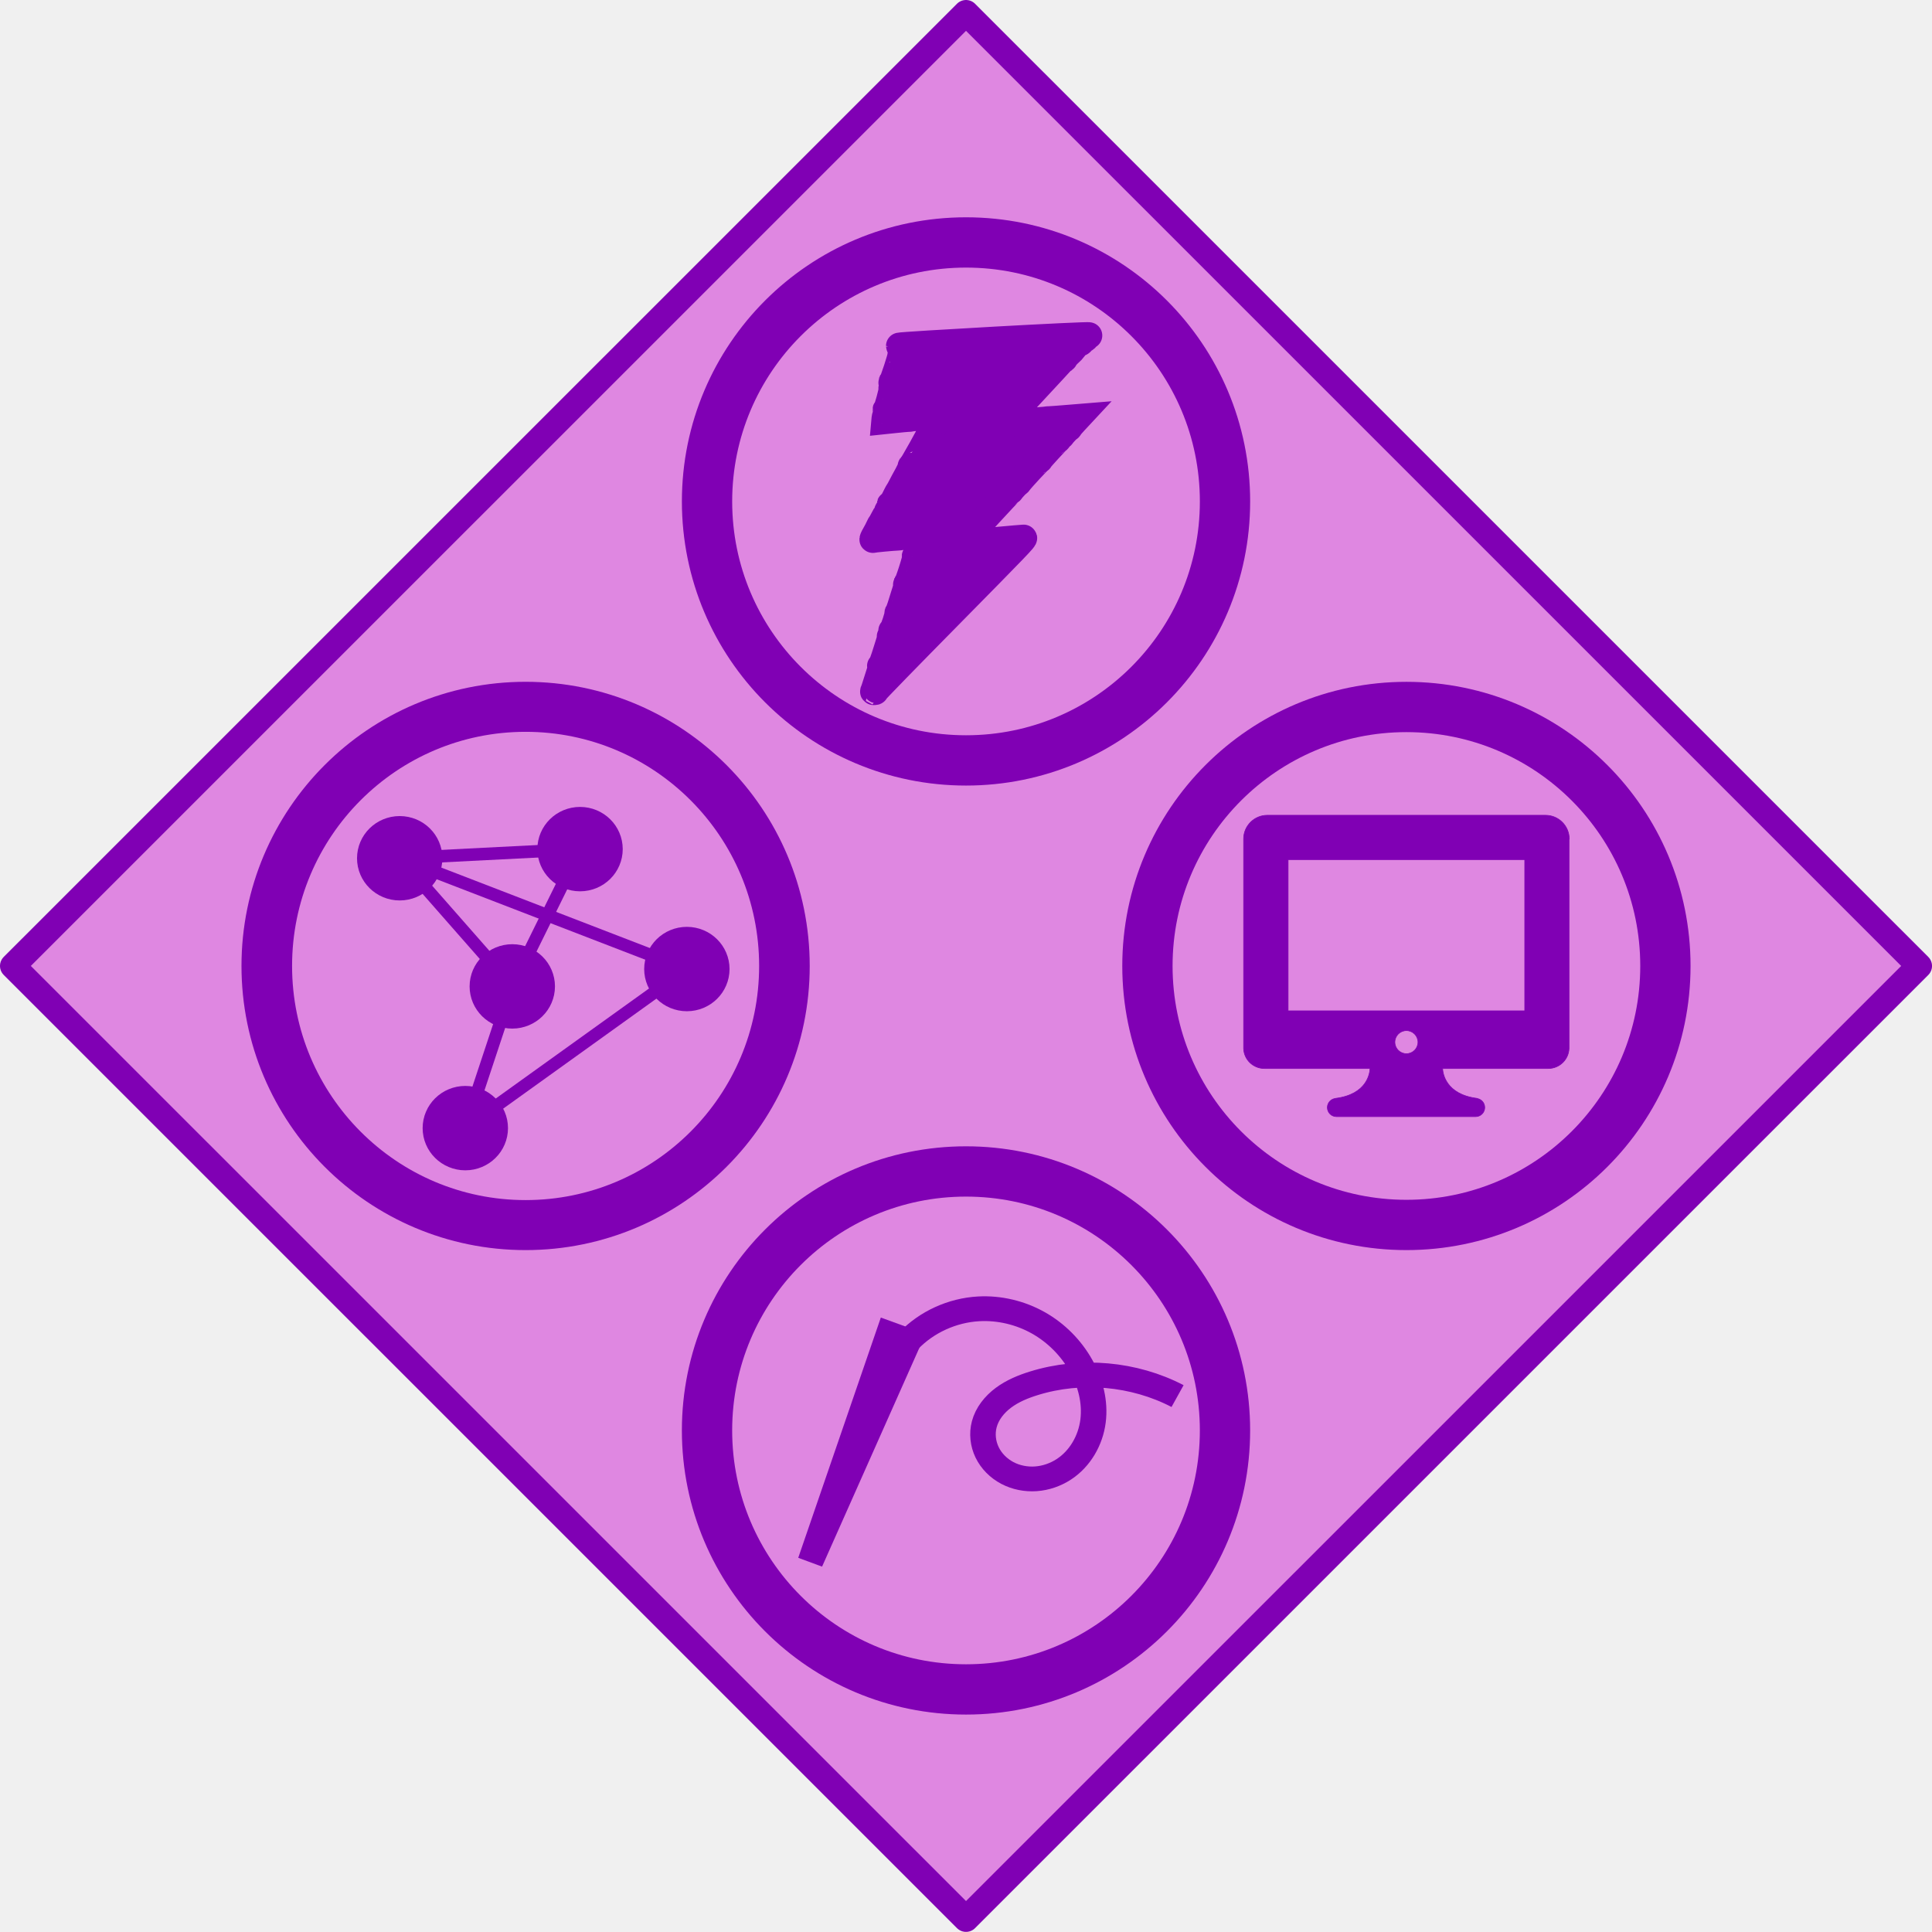
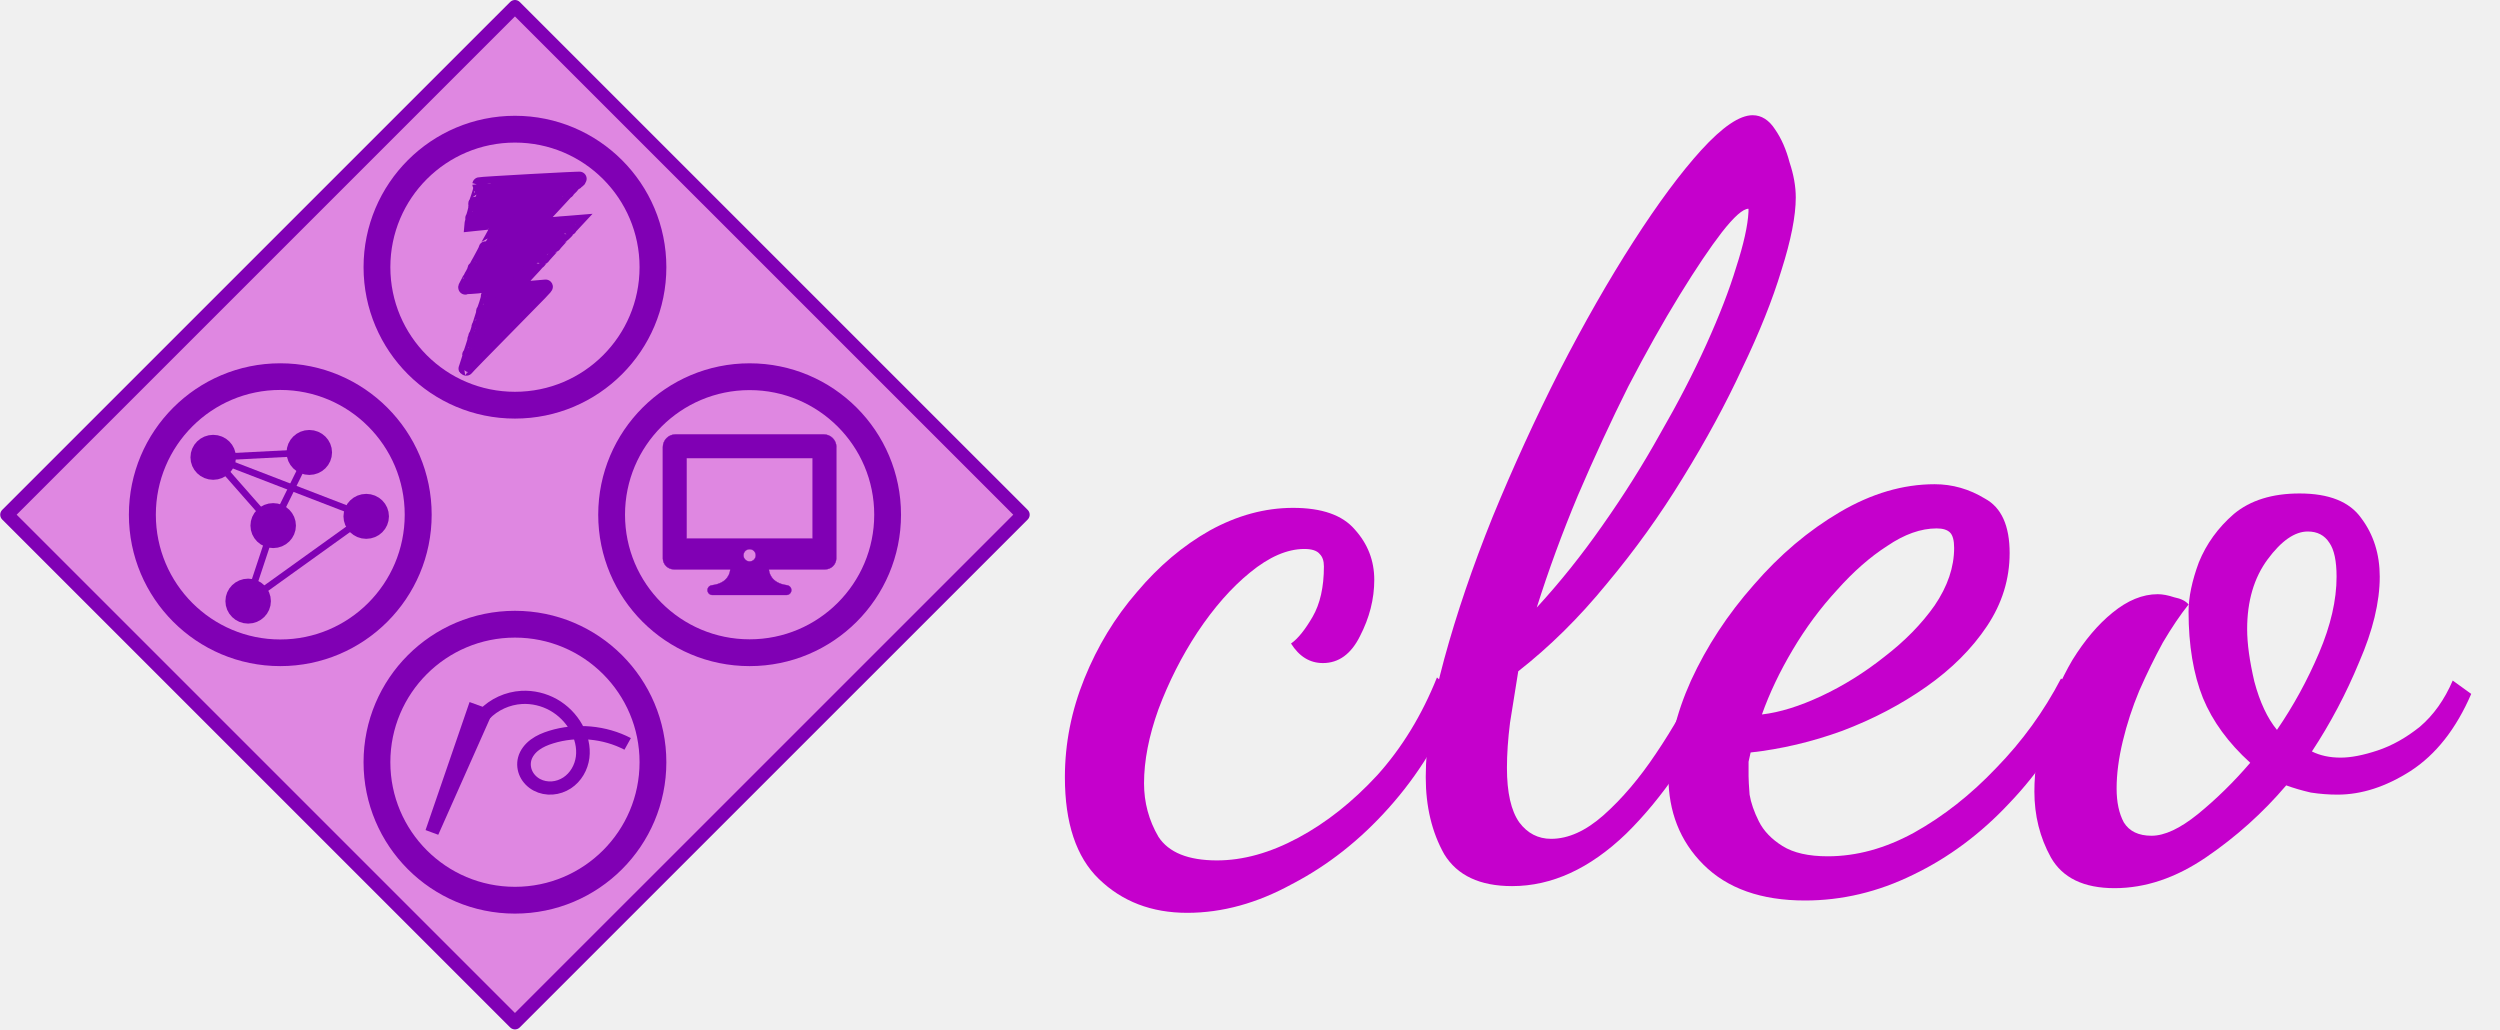
- <svg xmlns="http://www.w3.org/2000/svg" width="38.418mm" height="38.416mm" viewBox="0 0 38.418 38.416" version="1.1" id="svg17204">
-   <defs id="defs17201">
-     </defs>
-   <g id="layer1" transform="translate(-107.1913,-90.6698)">
-     <path style="fill:#df87e1;stroke:#8000b4;stroke-width:1.81;stroke-linejoin:round;stroke-opacity:1" id="path898" transform="matrix(0.2806376,0,0,0.2806166,98.8173,111.2666)" d="M 98.288,62.594 30.744,-4.95 98.288,-72.493 l 67.543,67.544 z" />
-     <g id="g975" transform="translate(68.55273,78.02775)" style="stroke:#8000b4;stroke-opacity:1">
+ <svg xmlns="http://www.w3.org/2000/svg" width="3.672in" height="1.512in" viewBox="0 0 93.28 38.416" version="1.1" id="svg29826">
+   <defs id="defs29823">
+     <rect x="-85.473" y="70.593" width="87.549" height="83.743" id="rect18974" />
+     <rect x="74.158" y="108.505" width="135.826" height="49.959" id="rect34315" />
+   </defs>
+   <g id="layer1" transform="translate(12.06029,-0.7895915)" style="display:inline">
+     <path style="fill:#df87e1;stroke:#8000b4;stroke-width:1.81;stroke-linejoin:round;stroke-opacity:1" id="path898" d="M 98.288,62.594 30.744,-4.95 98.288,-72.493 l 67.543,67.544 z" transform="matrix(0.2806376,0,0,0.2806166,-20.4343,21.38638)" />
+     <g id="g57319" transform="matrix(3.624356,0,0,3.624356,-23.76849,-47.34931)" style="stroke-width:0.276">
+       <g aria-label="cleo" transform="matrix(0.2645833,0,0,0.2645833,-16.34183,-16.24996)" id="text34313" style="font-weight:bold;font-size:40px;line-height:1.25;font-family:'Open Sans';-inkscape-font-specification:'Open Sans Bold';text-align:center;letter-spacing:0.403px;white-space:pre;shape-inside:url(#rect34315)">
+         <path d="m 120.167,147.141 q -2.08,0 -3.44,-1.32 -1.32,-1.28 -1.32,-3.96 0,-1.96 0.76,-3.84 0.76,-1.88 2.04,-3.36 1.28,-1.52 2.84,-2.4 1.6,-0.88 3.24,-0.88 1.68,0 2.4,0.84 0.76,0.84 0.76,1.96 0,1.12 -0.56,2.2 -0.52,1.04 -1.44,1.04 -0.76,0 -1.24,-0.76 0.4,-0.28 0.84,-1.04 0.44,-0.76 0.44,-1.96 0,-0.32 -0.16,-0.48 -0.16,-0.2 -0.6,-0.2 -1,0 -2.12,0.92 -1.08,0.88 -2.04,2.32 -0.92,1.4 -1.52,3 -0.56,1.56 -0.56,2.88 0,1.12 0.56,2.08 0.6,0.92 2.28,0.92 1.52,0 3.16,-0.88 1.64,-0.88 3.08,-2.44 1.44,-1.6 2.32,-3.8 l 0.8,0.72 q -0.96,2.44 -2.68,4.36 -1.68,1.88 -3.76,2.96 -2.04,1.12 -4.08,1.12 z" style="font-family:'Dancing Script';-inkscape-font-specification:'Dancing Script, Bold';fill:#c500cc" id="path3962" />
+         <path d="m 132.81,146.101 q -1.88,0 -2.64,-1.24 -0.72,-1.28 -0.72,-3 0,-1.96 0.72,-4.6 0.72,-2.64 1.88,-5.52 1.2,-2.92 2.6,-5.68 1.44,-2.8 2.88,-5.04 1.44,-2.24 2.64,-3.56 1.24,-1.36 2,-1.36 0.52,0 0.88,0.56 0.36,0.52 0.56,1.28 0.24,0.72 0.24,1.36 0,1.08 -0.56,2.84 -0.52,1.72 -1.52,3.8 -0.96,2.08 -2.32,4.28 -1.32,2.16 -2.96,4.12 -1.6,1.96 -3.44,3.4 -0.16,1 -0.32,2 -0.12,0.96 -0.12,1.76 0,1.44 0.48,2.12 0.48,0.64 1.24,0.64 1,0 2.04,-0.92 1.08,-0.96 2.04,-2.4 1,-1.48 1.72,-3.04 l 0.96,0.52 q -1.72,3.56 -3.84,5.64 -2.12,2.04 -4.44,2.04 z m 0.96,-10.84 q 1.36,-1.48 2.56,-3.2 1.24,-1.76 2.24,-3.56 1.04,-1.8 1.8,-3.48 0.76,-1.68 1.16,-3 0.44,-1.36 0.48,-2.16 0,-0.04 0,-0.04 0,-0.04 0,-0.08 -0.32,0 -1.04,0.92 -0.68,0.88 -1.64,2.44 -0.96,1.56 -2,3.56 -1,2 -1.96,4.24 -0.92,2.2 -1.6,4.36 z" style="font-family:'Dancing Script';-inkscape-font-specification:'Dancing Script, Bold';fill:#c500cc" id="path3964" />
+         <path d="m 144.213,146.661 q -2.56,0 -3.96,-1.4 -1.36,-1.36 -1.36,-3.44 0,-1.76 0.88,-3.72 0.92,-2 2.44,-3.72 1.52,-1.76 3.36,-2.84 1.84,-1.08 3.68,-1.08 1.04,0 1.96,0.56 0.96,0.52 0.96,2.12 0,1.52 -0.88,2.84 -0.88,1.32 -2.36,2.36 -1.48,1.04 -3.28,1.72 -1.76,0.64 -3.56,0.84 -0.04,0.16 -0.08,0.36 0,0.16 0,0.56 0,0.2 0.04,0.72 0.08,0.48 0.36,1.04 0.28,0.56 0.92,0.96 0.64,0.4 1.76,0.4 1.68,0 3.36,-0.92 1.72,-0.96 3.2,-2.52 1.52,-1.56 2.52,-3.48 l 0.8,0.64 q -1.08,2.4 -2.8,4.2 -1.68,1.8 -3.76,2.8 -2.04,1 -4.2,1 z m -1.68,-7.24 q 1.04,-0.12 2.32,-0.72 1.28,-0.6 2.44,-1.52 1.2,-0.92 1.96,-2 0.76,-1.12 0.76,-2.24 0,-0.44 -0.16,-0.6 -0.16,-0.16 -0.52,-0.16 -0.92,0 -1.92,0.68 -1,0.64 -1.96,1.72 -0.96,1.04 -1.72,2.32 -0.76,1.28 -1.2,2.52 z" style="font-family:'Dancing Script';-inkscape-font-specification:'Dancing Script, Bold';fill:#c500cc" id="path3966" />
+         <path d="m 156.256,146.181 q -1.8,0 -2.48,-1.2 -0.64,-1.16 -0.64,-2.56 0,-1.28 0.4,-2.6 0.4,-1.36 1.08,-2.52 0.72,-1.16 1.56,-1.84 0.88,-0.72 1.76,-0.72 0.28,0 0.64,0.12 0.4,0.08 0.56,0.28 -0.48,0.6 -1,1.48 -0.48,0.88 -0.92,1.88 -0.4,0.96 -0.64,1.96 -0.24,1 -0.24,1.84 0,0.8 0.28,1.32 0.32,0.52 1.08,0.52 0.76,0 1.8,-0.84 1.08,-0.88 2.04,-2 -1.28,-1.16 -1.84,-2.52 -0.56,-1.4 -0.56,-3.36 0,-0.84 0.4,-1.92 0.44,-1.08 1.36,-1.88 0.96,-0.8 2.56,-0.8 1.72,0 2.4,0.96 0.72,0.96 0.72,2.28 0,1.48 -0.8,3.32 -0.76,1.84 -1.84,3.48 0.48,0.24 1.12,0.24 0.6,0 1.44,-0.28 0.84,-0.28 1.64,-0.92 0.8,-0.68 1.28,-1.8 l 0.72,0.52 q -0.88,2.04 -2.36,3 -1.44,0.92 -2.84,0.92 -0.52,0 -1.04,-0.08 -0.52,-0.12 -0.96,-0.28 -1.36,1.6 -3.12,2.8 -1.76,1.2 -3.56,1.2 z m 6.32,-6.16 q 0.96,-1.4 1.64,-3 0.68,-1.6 0.68,-2.96 0,-0.92 -0.28,-1.32 -0.28,-0.44 -0.84,-0.44 -0.76,0 -1.56,1.08 -0.8,1.08 -0.8,2.72 0,0.84 0.28,2.04 0.32,1.2 0.88,1.88 z" style="font-family:'Dancing Script';-inkscape-font-specification:'Dancing Script, Bold';fill:#c500cc" id="path3968" />
+       </g>
+     </g>
+     <g id="g975" transform="translate(-50.69887,-11.85246)" style="stroke:#8000b4;stroke-opacity:1">
      <path d="m 60.301,19.311 c -0.028,0.015 -0.059,0.032 -0.068,0.036 -0.01,0.004 -0.011,0.01 -0.002,0.013 0.017,0.006 -0.04,0.044 -0.066,0.043 -0.011,-2.77e-4 -0.019,0.011 -0.018,0.024 4.39e-4,0.015 -0.013,0.03 -0.031,0.036 -0.042,0.014 -0.086,0.053 -0.13,0.113 -0.019,0.027 -0.053,0.063 -0.074,0.08 -0.048,0.04 -0.103,0.104 -0.106,0.123 -0.001,0.008 -0.004,0.011 -0.01,0.006 -0.004,-0.004 -0.038,0.027 -0.077,0.069 -0.038,0.042 -0.105,0.115 -0.148,0.161 -0.507,0.543 -0.773,0.833 -0.784,0.854 -0.007,0.014 -0.018,0.026 -0.023,0.028 -0.005,0.002 -0.046,0.038 -0.089,0.083 l -0.079,0.081 0.415,-0.034 c 0.228,-0.019 0.423,-0.036 0.432,-0.038 0.01,-0.002 0.041,-0.005 0.071,-0.005 0.03,-9.67e-4 0.171,-0.011 0.313,-0.023 l 0.258,-0.021 -0.081,0.087 c -0.045,0.048 -0.087,0.098 -0.093,0.112 -0.007,0.013 -0.014,0.021 -0.018,0.018 -0.004,-0.006 -0.132,0.128 -0.138,0.146 -10e-4,0.004 -0.011,0.013 -0.02,0.019 -0.01,0.006 -0.028,0.026 -0.04,0.044 -0.013,0.018 -0.027,0.035 -0.032,0.037 -0.016,0.006 -0.345,0.364 -0.343,0.374 10e-4,0.005 -0.004,0.012 -0.013,0.015 -0.021,0.008 -0.362,0.376 -0.395,0.426 -0.015,0.022 -0.029,0.037 -0.032,0.034 -0.004,-0.006 -0.132,0.13 -0.137,0.147 -0.001,0.005 -0.009,0.011 -0.015,0.015 -0.026,0.015 -0.822,0.88 -0.837,0.91 -0.009,0.017 -0.018,0.028 -0.021,0.025 -0.003,-0.004 -0.029,0.017 -0.057,0.046 l -0.051,0.053 0.145,-0.013 c 0.08,-0.007 0.155,-0.016 0.168,-0.019 0.013,-0.003 0.029,-0.005 0.035,-0.003 0.007,0.001 0.16,-0.011 0.34,-0.027 0.35,-0.032 0.477,-0.043 0.544,-0.047 0.037,-0.002 -0.124,0.165 -1.464,1.524 -0.828,0.839 -1.498,1.527 -1.489,1.529 0.01,0.002 0.004,0.005 -0.012,0.006 -0.027,0.003 -0.028,0.001 -0.017,-0.023 0.007,-0.014 0.031,-0.087 0.054,-0.161 0.023,-0.075 0.055,-0.177 0.072,-0.227 0.017,-0.05 0.023,-0.094 0.014,-0.097 -0.01,-0.003 -0.01,-0.007 -10e-4,-0.008 0.015,-0.002 0.055,-0.107 0.122,-0.325 0.02,-0.066 0.047,-0.149 0.058,-0.186 0.012,-0.037 0.014,-0.069 0.007,-0.072 -0.009,-0.003 -0.007,-0.005 0.004,-0.005 0.021,2.77e-4 0.048,-0.097 0.03,-0.108 -0.007,-0.004 -0.003,-0.006 0.007,-0.006 0.018,2.76e-4 0.124,-0.321 0.11,-0.336 -0.004,-0.005 -0.002,-0.012 0.004,-0.015 0.007,-0.003 0.03,-0.062 0.052,-0.131 0.048,-0.156 0.057,-0.182 0.099,-0.316 0.019,-0.058 0.026,-0.109 0.017,-0.112 -0.01,-0.004 -0.009,-0.006 0.003,-0.006 0.023,3.94e-4 0.198,-0.546 0.177,-0.553 -0.009,-0.003 -0.009,-0.006 5.77e-4,-0.008 0.018,-0.003 0.088,-0.2 0.074,-0.209 -0.007,-0.004 -0.002,-0.015 0.007,-0.025 0.01,-0.01 0.029,-0.057 0.042,-0.103 l 0.025,-0.085 -0.153,0.013 c -0.084,0.007 -0.164,0.016 -0.179,0.019 -0.014,0.005 -0.038,0.005 -0.052,0.002 -0.014,-0.002 -0.034,-0.002 -0.042,0.001 -0.01,0.004 -0.039,0.007 -0.068,0.009 -0.119,0.005 -0.479,0.039 -0.499,0.047 -0.012,0.005 0.004,-0.037 0.037,-0.093 0.033,-0.056 0.069,-0.127 0.082,-0.158 0.013,-0.031 0.029,-0.058 0.036,-0.061 0.007,-0.003 0.012,-0.009 0.012,-0.014 -5.78e-4,-0.005 0.022,-0.05 0.051,-0.101 0.029,-0.051 0.057,-0.104 0.061,-0.118 0.004,-0.014 0.026,-0.052 0.046,-0.083 0.02,-0.031 0.029,-0.06 0.02,-0.063 -0.01,-0.004 -0.01,-0.006 0.002,-0.006 0.017,2.76e-4 0.063,-0.072 0.12,-0.193 0.013,-0.027 0.032,-0.06 0.042,-0.075 0.011,-0.014 0.035,-0.059 0.056,-0.1 0.021,-0.041 0.075,-0.143 0.122,-0.227 0.046,-0.085 0.079,-0.157 0.072,-0.162 -0.007,-0.005 -0.004,-0.008 0.004,-0.007 0.015,2.77e-4 0.381,-0.657 0.451,-0.809 0.019,-0.041 0.04,-0.077 0.047,-0.08 0.007,-0.003 0.012,-0.009 0.012,-0.014 -5.76e-4,-0.005 0.012,-0.031 0.029,-0.058 l 0.031,-0.049 -0.092,0.007 c -0.05,0.004 -0.095,0.011 -0.099,0.016 -0.004,0.005 -0.013,0.007 -0.019,0.004 -0.012,-0.006 -0.313,0.02 -0.358,0.031 -0.015,0.004 -0.046,0.007 -0.07,0.007 -0.024,2.73e-4 -0.138,0.011 -0.253,0.023 l -0.209,0.022 0.004,-0.045 c 0.003,-0.025 0.009,-0.049 0.012,-0.055 0.019,-0.029 0.027,-0.104 0.012,-0.109 -0.011,-0.003 -0.01,-0.006 0.001,-0.006 0.017,2.74e-4 0.127,-0.399 0.112,-0.411 -0.003,-0.003 -10e-4,-0.032 0.007,-0.065 0.007,-0.033 0.004,-0.062 -0.007,-0.066 -0.01,-0.004 -0.009,-0.006 0.002,-0.006 0.016,2.73e-4 0.187,-0.52 0.176,-0.537 -0.002,-0.003 0.01,-0.037 0.024,-0.076 0.032,-0.082 -0.049,-0.084 -0.051,-0.114 -10e-4,-0.018 3.819,-0.232 3.772,-0.206 z" fill="#4bb7ee" stroke="none" stroke-width="2" vector-effect="non-scaling-stroke" id="path5726-1" style="display:inline;fill:#8000b4;fill-opacity:1;stroke:#8000b4;stroke-opacity:1" />
      <circle style="fill:none;stroke:#8000b4;stroke-width:1;stroke-linejoin:round;stroke-miterlimit:4;stroke-dasharray:none;stroke-opacity:1" id="circle966" cx="57.848" cy="22.613" mask="none" r="5.15" />
    </g>
-     <g id="g1147" transform="translate(91.18146,65.70325)" style="stroke:#8000b4;stroke-opacity:1">
+     <g id="g1147" transform="translate(-28.07014,-24.17696)" style="stroke:#8000b4;stroke-opacity:1">
      <g id="g10242" transform="matrix(-0.3673382,0,0,0.3562119,82.95565,28.33038)" style="display:inline;stroke:#8000b4;stroke-width:1.382;stroke-miterlimit:4;stroke-dasharray:none;stroke-opacity:1">
        <path style="fill:#000000;stroke:#8000b4;stroke-width:1.382;stroke-linecap:butt;stroke-linejoin:miter;stroke-miterlimit:4;stroke-dasharray:none;stroke-opacity:1" d="m 134.135,65.006 4.244,12.732 v 0 l -5.316,-12.33 z" id="path9770" />
        <path style="fill:none;stroke:#8000b4;stroke-width:1.382;stroke-linecap:butt;stroke-linejoin:miter;stroke-miterlimit:4;stroke-dasharray:none;stroke-opacity:1" d="m 133.063,65.408 c -0.975,-1.051 -2.366,-1.706 -3.797,-1.787 -1.121,-0.064 -2.256,0.218 -3.227,0.781 -0.971,0.563 -1.776,1.405 -2.312,2.391 -0.513,0.943 -0.783,2.035 -0.65,3.1 0.133,1.065 0.694,2.092 1.585,2.689 0.446,0.299 0.967,0.487 1.502,0.527 0.535,0.04 1.083,-0.07 1.554,-0.327 0.471,-0.257 0.863,-0.661 1.091,-1.147 0.228,-0.486 0.289,-1.05 0.155,-1.57 -0.153,-0.596 -0.552,-1.109 -1.04,-1.483 -0.488,-0.374 -1.064,-0.619 -1.65,-0.806 -2.546,-0.813 -5.418,-0.549 -7.773,0.715" id="path10156" />
      </g>
      <circle style="fill:none;stroke:#8000b4;stroke-width:1;stroke-linejoin:round;stroke-miterlimit:4;stroke-dasharray:none;stroke-opacity:1" id="circle966-0-0" cx="35.219" cy="53.411" mask="none" r="5.15" />
    </g>
-     <g id="g1125" transform="translate(69.40397,68.59107)" style="stroke:#8000b4;stroke-opacity:1">
+     <g id="g1125" transform="translate(-49.84763,-21.28914)" style="stroke:#8000b4;stroke-opacity:1">
      <circle style="fill:none;stroke:#8000b4;stroke-width:1;stroke-linejoin:round;stroke-miterlimit:4;stroke-dasharray:none;stroke-opacity:1" id="circle966-0" cx="65.754" cy="41.287" mask="none" r="5.15" />
      <g id="g1346" transform="matrix(0.01321864,0,0,0.01321864,62.51692,38.04929)" style="fill:#000000;stroke:#8000b4;stroke-opacity:1">
        <g id="g1292" style="fill:#000000;stroke:#8000b4;stroke-opacity:1">
          <path d="m 489.8,53.85 c 0,-19.6 -16,-35.6 -35.6,-35.6 H 35.6 C 16,18.25 0,34.25 0,53.85 v 262.7 c 0,0.1 0,0.3 0,0.4 v 47.6 c 0,0.2 0,0.4 0,0.6 v 2.6 c 0,0.2 0,0.4 0,0.6 v 0.7 0 c 0.6,16.8 14.4,30.1 31.3,30.1 h 158.9 c -0.3,7 -4.2,39 -52,45 h 1.5 c -7.5,0 -13.7,6.1 -13.7,13.7 0,7.6 6.1,13.7 13.7,13.7 H 349 c 7.5,0 13.7,-6.1 13.7,-13.7 0,-7.6 -6.1,-13.7 -13.7,-13.7 h 2.3 c -47.7,-6 -51.7,-38 -52,-45 h 158.9 c 16.9,0 30.7,-13.4 31.3,-30.1 v 0 -58.7 0 -256.5 z m -244.9,323.1 c -9.6,0 -17.4,-7.8 -17.4,-17.4 0,-9.6 7.8,-17.4 17.4,-17.4 9.6,0 17.4,7.8 17.4,17.4 0,9.6 -7.8,17.4 -17.4,17.4 z m 178,-64.5 H 66.9 V 84.95 h 356 z" id="path1290" style="fill:#8000b4;stroke:#8000b4;stroke-opacity:1" />
        </g>
        <g id="g1294" style="fill:#000000;stroke:#8000b4;stroke-opacity:1" />
        <g id="g1296" style="fill:#000000;stroke:#8000b4;stroke-opacity:1" />
        <g id="g1298" style="fill:#000000;stroke:#8000b4;stroke-opacity:1" />
        <g id="g1300" style="fill:#000000;stroke:#8000b4;stroke-opacity:1" />
        <g id="g1302" style="fill:#000000;stroke:#8000b4;stroke-opacity:1" />
        <g id="g1304" style="fill:#000000;stroke:#8000b4;stroke-opacity:1" />
        <g id="g1306" style="fill:#000000;stroke:#8000b4;stroke-opacity:1" />
        <g id="g1308" style="fill:#000000;stroke:#8000b4;stroke-opacity:1" />
        <g id="g1310" style="fill:#000000;stroke:#8000b4;stroke-opacity:1" />
        <g id="g1312" style="fill:#000000;stroke:#8000b4;stroke-opacity:1" />
        <g id="g1314" style="fill:#000000;stroke:#8000b4;stroke-opacity:1" />
        <g id="g1316" style="fill:#000000;stroke:#8000b4;stroke-opacity:1" />
        <g id="g1318" style="fill:#000000;stroke:#8000b4;stroke-opacity:1" />
        <g id="g1320" style="fill:#000000;stroke:#8000b4;stroke-opacity:1" />
        <g id="g1322" style="fill:#000000;stroke:#8000b4;stroke-opacity:1" />
      </g>
    </g>
-     <g id="g26555" transform="matrix(0.6913864,0,0,0.6835245,-22.12911,38.45635)" style="display:inline;stroke:#8000b4;stroke-width:1.455;stroke-opacity:1">
+     <g id="g26555" transform="matrix(0.6913864,0,0,0.6835245,-141.3807,-51.42386)" style="display:inline;stroke:#8000b4;stroke-width:1.455;stroke-opacity:1">
      <ellipse style="fill:none;stroke:#8000b4;stroke-width:1.455;stroke-linejoin:round;stroke-miterlimit:4;stroke-dasharray:none;stroke-opacity:1" id="path23608" cx="202.162" cy="104.49" rx="7.444" ry="7.539" />
      <g id="g1736">
        <circle style="fill:#8000b4;stroke:#8000b4;stroke-width:1.455;stroke-linejoin:round;stroke-miterlimit:4;stroke-dasharray:none;stroke-opacity:1" id="path23610" cx="203.728" cy="101.091" r="0.5" />
        <circle style="display:inline;fill:#8000b4;stroke:#8000b4;stroke-width:1.455;stroke-linejoin:round;stroke-miterlimit:4;stroke-dasharray:none;stroke-opacity:1" id="path23610-4" cx="206.8" cy="104.58" r="0.5" />
        <circle style="display:inline;fill:#8000b4;stroke:#8000b4;stroke-width:1.455;stroke-linejoin:round;stroke-miterlimit:4;stroke-dasharray:none;stroke-opacity:1" id="path23610-6" cx="201.779" cy="105.085" r="0.5" />
        <circle style="display:inline;fill:#8000b4;stroke:#8000b4;stroke-width:1.455;stroke-linejoin:round;stroke-miterlimit:4;stroke-dasharray:none;stroke-opacity:1" id="path23610-60" cx="200.428" cy="109.208" r="0.5" />
        <circle style="display:inline;fill:#8000b4;stroke:#8000b4;stroke-width:1.455;stroke-linejoin:round;stroke-miterlimit:4;stroke-dasharray:none;stroke-opacity:1" id="path23610-3" cx="198.541" cy="101.357" r="0.5" />
        <path style="fill:#ffffff;fill-rule:evenodd;stroke:#8000b4;stroke-width:0.364;stroke-linecap:butt;stroke-linejoin:miter;stroke-miterlimit:4;stroke-dasharray:none;stroke-opacity:1" d="m 199.007,101.539 7.327,2.859" id="path23797" />
        <path style="fill:#ffffff;fill-rule:evenodd;stroke:#8000b4;stroke-width:0.364;stroke-linecap:butt;stroke-linejoin:miter;stroke-miterlimit:4;stroke-dasharray:none;stroke-opacity:1" d="m 201.779,105.085 v 0" id="path23799" />
        <path style="fill:#ffffff;fill-rule:evenodd;stroke:#8000b4;stroke-width:0.364;stroke-linecap:butt;stroke-linejoin:miter;stroke-miterlimit:4;stroke-dasharray:none;stroke-opacity:1" d="m 198.869,101.735 2.582,2.973" id="path23801" />
        <path style="fill:#ffffff;fill-rule:evenodd;stroke:#8000b4;stroke-width:0.364;stroke-linecap:butt;stroke-linejoin:miter;stroke-miterlimit:4;stroke-dasharray:none;stroke-opacity:1" d="m 203.228,101.117 -4.188,0.215" id="path23803" />
        <path style="fill:#ffffff;fill-rule:evenodd;stroke:#8000b4;stroke-width:0.364;stroke-linecap:butt;stroke-linejoin:miter;stroke-miterlimit:4;stroke-dasharray:none;stroke-opacity:1" d="m 201.623,105.56 -1.039,3.172" id="path23805" />
        <path style="fill:#ffffff;fill-rule:evenodd;stroke:#8000b4;stroke-width:0.364;stroke-linecap:butt;stroke-linejoin:miter;stroke-miterlimit:4;stroke-dasharray:none;stroke-opacity:1" d="m 206.395,104.874 -5.563,4.04" id="path25403" />
        <path style="fill:#ffffff;fill-rule:evenodd;stroke:#8000b4;stroke-width:0.364;stroke-linecap:butt;stroke-linejoin:miter;stroke-miterlimit:4;stroke-dasharray:none;stroke-opacity:1" d="m 201.998,104.636 1.51,-3.095" id="path25942" />
      </g>
    </g>
  </g>
</svg>
